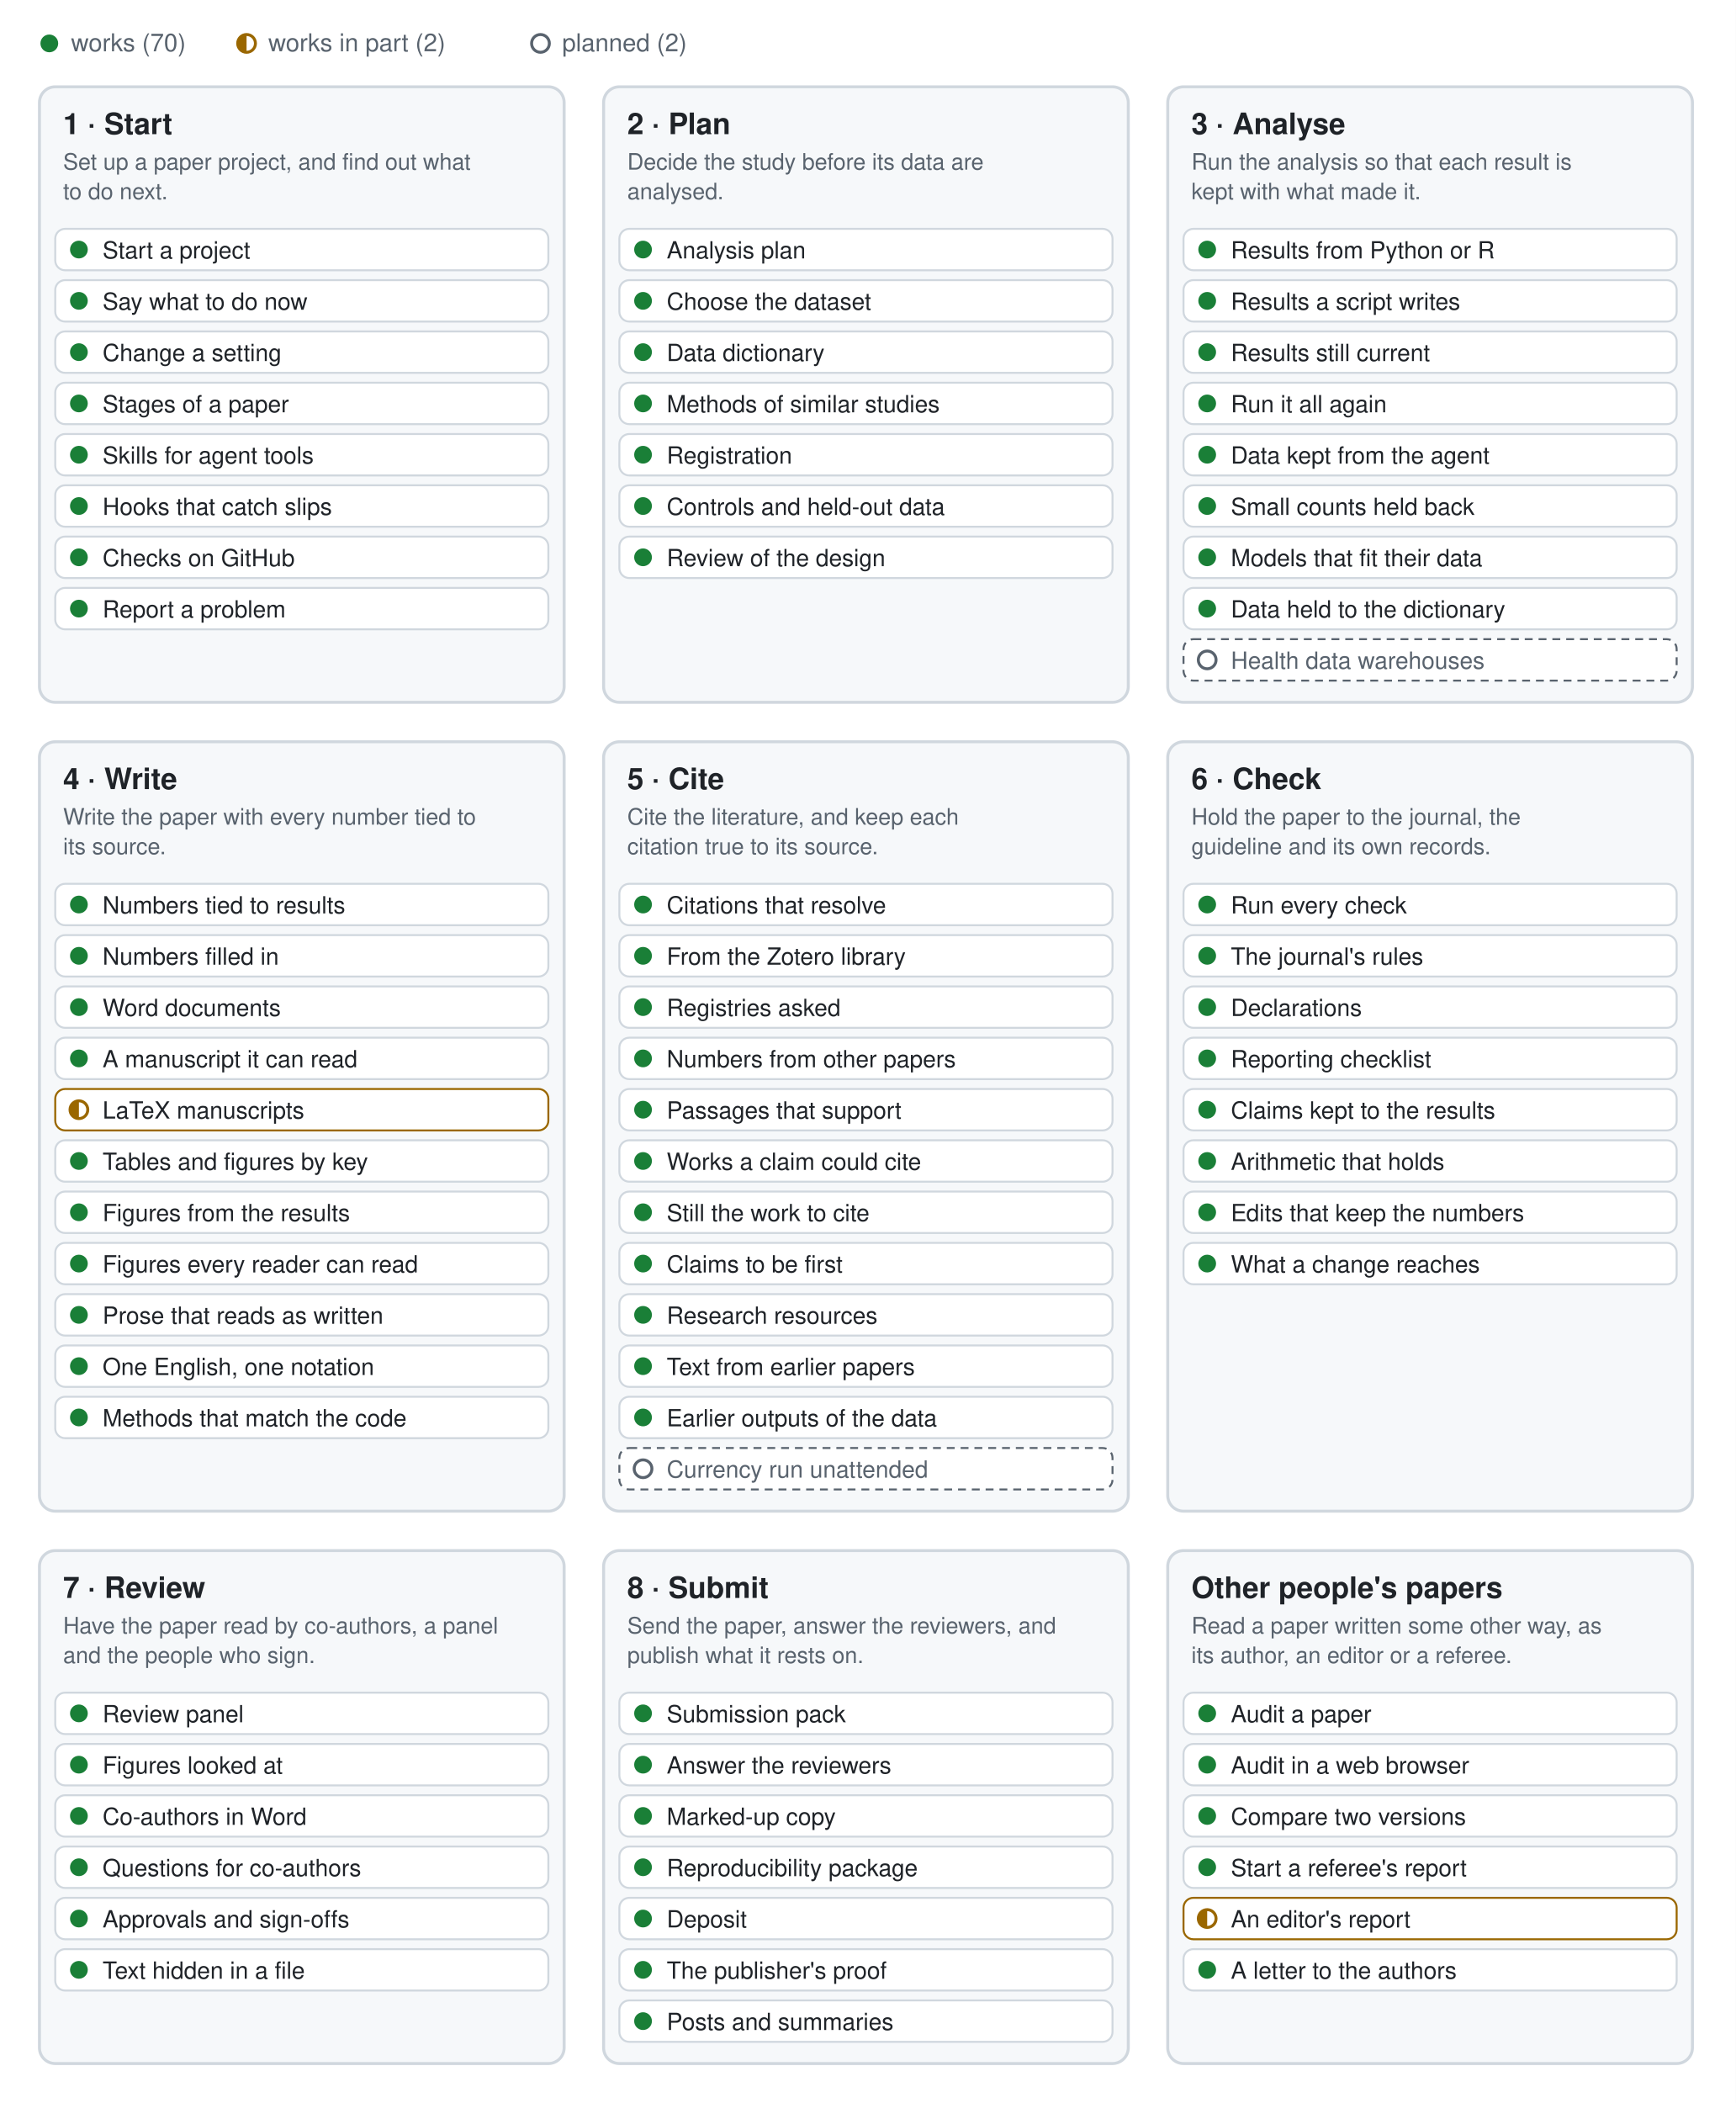
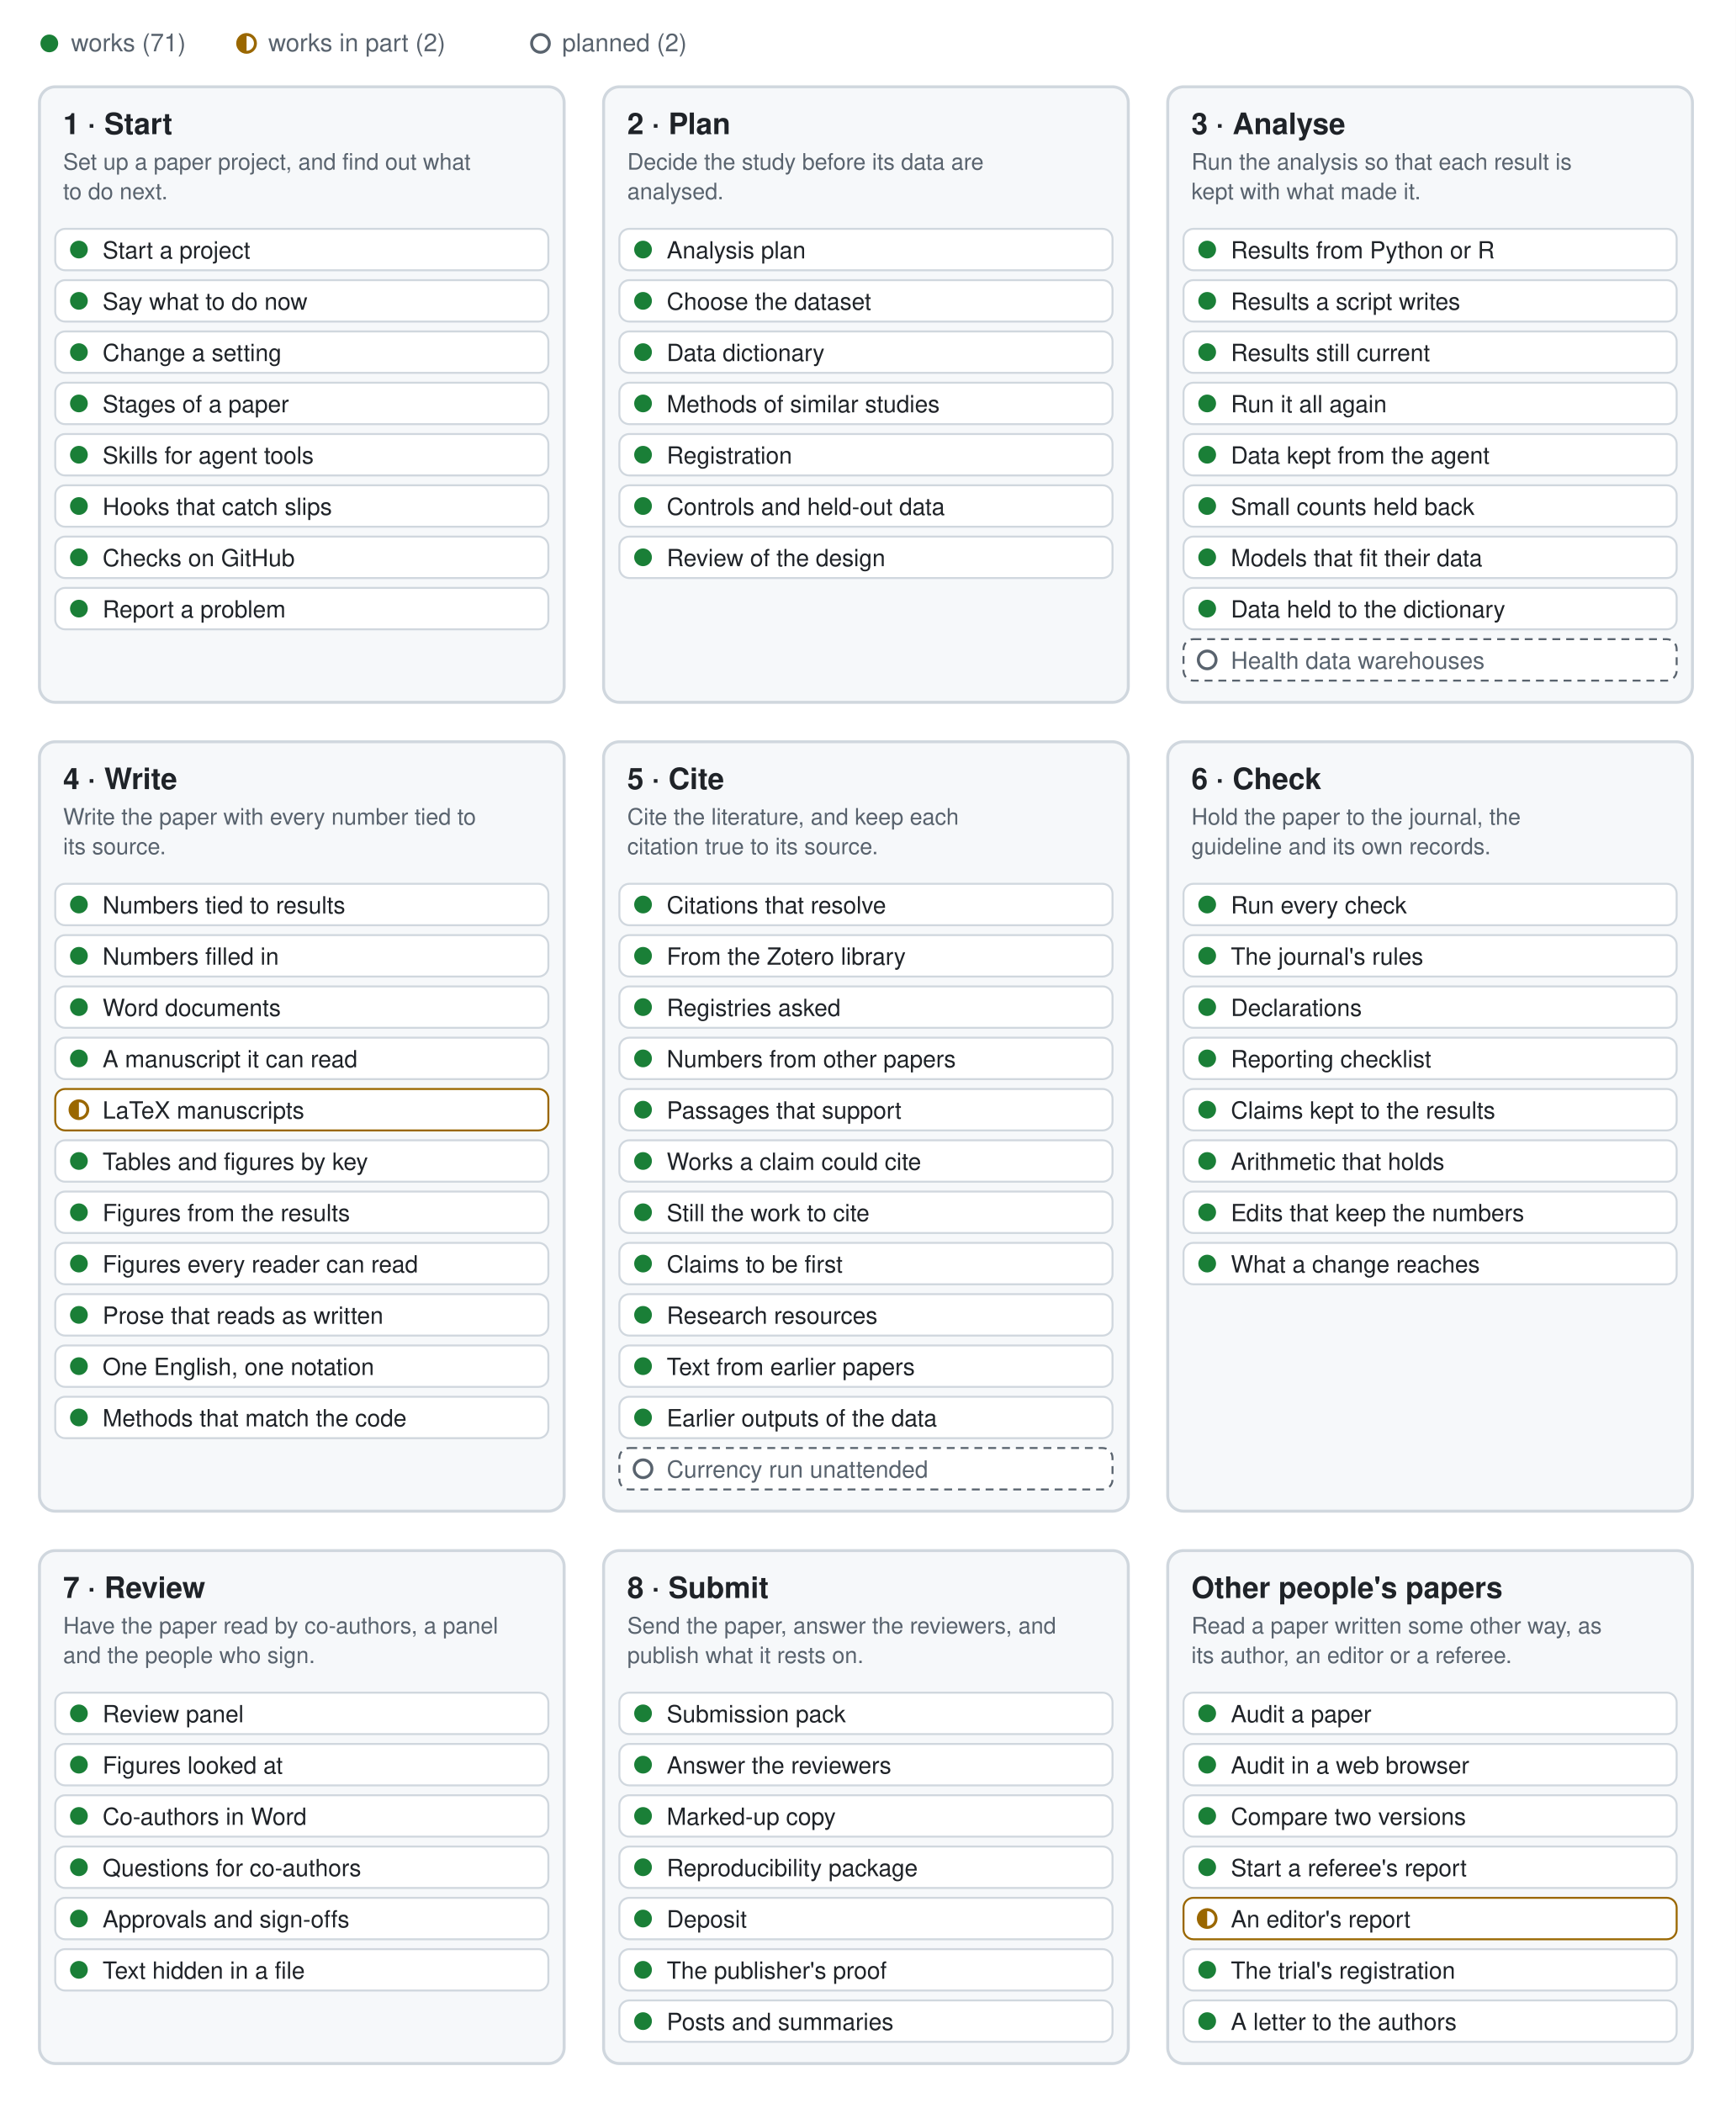
<svg xmlns="http://www.w3.org/2000/svg" viewBox="0 0 880 1066" width="880" height="1066" role="img" font-family="-apple-system, 'Segoe UI', Helvetica, Arial, sans-serif">
  <rect width="880" height="1066" fill="#ffffff" />
  <circle cx="25" cy="22" r="4.5" fill="#1a7f37" />
-   <text x="36" y="26" font-size="12.5" fill="#59636e">works (70)</text>
+   <text x="36" y="26" font-size="12.5" fill="#59636e">works (71)</text>
  <circle cx="125" cy="22" r="4.5" fill="#ffffff" stroke="#9a6700" stroke-width="1.5" />
  <path d="M 125 17.5 A 4.5 4.5 0 0 0 125 26.5 Z" fill="#9a6700" />
  <text x="136" y="26" font-size="12.5" fill="#59636e">works in part (2)</text>
  <circle cx="274" cy="22" r="4.5" fill="#ffffff" stroke="#59636e" stroke-width="1.5" />
  <text x="285" y="26" font-size="12.5" fill="#59636e">planned (2)</text>
  <rect x="20" y="44" width="266" height="312" rx="8" fill="#f6f8fa" stroke="#d0d7de" stroke-width="1.5" />
  <text x="32" y="68" font-size="15" font-weight="600" fill="#1f2328">1 · Start</text>
  <text x="32" y="86" font-size="11.5" fill="#59636e">Set up a paper project, and find out what</text>
  <text x="32" y="101" font-size="11.5" fill="#59636e">to do next.</text>
  <rect x="28" y="116" width="250" height="21" rx="5" fill="#ffffff" stroke="#d0d7de" stroke-width="1" />
  <circle cx="40" cy="126.5" r="4.5" fill="#1a7f37" />
  <text x="52" y="131" font-size="12" fill="#1f2328">Start a project</text>
  <rect x="28" y="142" width="250" height="21" rx="5" fill="#ffffff" stroke="#d0d7de" stroke-width="1" />
  <circle cx="40" cy="152.5" r="4.5" fill="#1a7f37" />
  <text x="52" y="157" font-size="12" fill="#1f2328">Say what to do now</text>
  <rect x="28" y="168" width="250" height="21" rx="5" fill="#ffffff" stroke="#d0d7de" stroke-width="1" />
  <circle cx="40" cy="178.5" r="4.5" fill="#1a7f37" />
  <text x="52" y="183" font-size="12" fill="#1f2328">Change a setting</text>
  <rect x="28" y="194" width="250" height="21" rx="5" fill="#ffffff" stroke="#d0d7de" stroke-width="1" />
  <circle cx="40" cy="204.5" r="4.5" fill="#1a7f37" />
  <text x="52" y="209" font-size="12" fill="#1f2328">Stages of a paper</text>
  <rect x="28" y="220" width="250" height="21" rx="5" fill="#ffffff" stroke="#d0d7de" stroke-width="1" />
  <circle cx="40" cy="230.5" r="4.5" fill="#1a7f37" />
  <text x="52" y="235" font-size="12" fill="#1f2328">Skills for agent tools</text>
  <rect x="28" y="246" width="250" height="21" rx="5" fill="#ffffff" stroke="#d0d7de" stroke-width="1" />
  <circle cx="40" cy="256.5" r="4.5" fill="#1a7f37" />
  <text x="52" y="261" font-size="12" fill="#1f2328">Hooks that catch slips</text>
  <rect x="28" y="272" width="250" height="21" rx="5" fill="#ffffff" stroke="#d0d7de" stroke-width="1" />
  <circle cx="40" cy="282.5" r="4.5" fill="#1a7f37" />
  <text x="52" y="287" font-size="12" fill="#1f2328">Checks on GitHub</text>
  <rect x="28" y="298" width="250" height="21" rx="5" fill="#ffffff" stroke="#d0d7de" stroke-width="1" />
  <circle cx="40" cy="308.5" r="4.5" fill="#1a7f37" />
  <text x="52" y="313" font-size="12" fill="#1f2328">Report a problem</text>
  <rect x="306" y="44" width="266" height="312" rx="8" fill="#f6f8fa" stroke="#d0d7de" stroke-width="1.5" />
  <text x="318" y="68" font-size="15" font-weight="600" fill="#1f2328">2 · Plan</text>
  <text x="318" y="86" font-size="11.5" fill="#59636e">Decide the study before its data are</text>
  <text x="318" y="101" font-size="11.5" fill="#59636e">analysed.</text>
  <rect x="314" y="116" width="250" height="21" rx="5" fill="#ffffff" stroke="#d0d7de" stroke-width="1" />
  <circle cx="326" cy="126.5" r="4.5" fill="#1a7f37" />
  <text x="338" y="131" font-size="12" fill="#1f2328">Analysis plan</text>
  <rect x="314" y="142" width="250" height="21" rx="5" fill="#ffffff" stroke="#d0d7de" stroke-width="1" />
  <circle cx="326" cy="152.5" r="4.5" fill="#1a7f37" />
  <text x="338" y="157" font-size="12" fill="#1f2328">Choose the dataset</text>
  <rect x="314" y="168" width="250" height="21" rx="5" fill="#ffffff" stroke="#d0d7de" stroke-width="1" />
  <circle cx="326" cy="178.5" r="4.5" fill="#1a7f37" />
  <text x="338" y="183" font-size="12" fill="#1f2328">Data dictionary</text>
  <rect x="314" y="194" width="250" height="21" rx="5" fill="#ffffff" stroke="#d0d7de" stroke-width="1" />
  <circle cx="326" cy="204.5" r="4.5" fill="#1a7f37" />
  <text x="338" y="209" font-size="12" fill="#1f2328">Methods of similar studies</text>
  <rect x="314" y="220" width="250" height="21" rx="5" fill="#ffffff" stroke="#d0d7de" stroke-width="1" />
  <circle cx="326" cy="230.5" r="4.5" fill="#1a7f37" />
  <text x="338" y="235" font-size="12" fill="#1f2328">Registration</text>
  <rect x="314" y="246" width="250" height="21" rx="5" fill="#ffffff" stroke="#d0d7de" stroke-width="1" />
  <circle cx="326" cy="256.5" r="4.5" fill="#1a7f37" />
  <text x="338" y="261" font-size="12" fill="#1f2328">Controls and held-out data</text>
  <rect x="314" y="272" width="250" height="21" rx="5" fill="#ffffff" stroke="#d0d7de" stroke-width="1" />
  <circle cx="326" cy="282.5" r="4.5" fill="#1a7f37" />
  <text x="338" y="287" font-size="12" fill="#1f2328">Review of the design</text>
  <rect x="592" y="44" width="266" height="312" rx="8" fill="#f6f8fa" stroke="#d0d7de" stroke-width="1.5" />
  <text x="604" y="68" font-size="15" font-weight="600" fill="#1f2328">3 · Analyse</text>
  <text x="604" y="86" font-size="11.5" fill="#59636e">Run the analysis so that each result is</text>
  <text x="604" y="101" font-size="11.5" fill="#59636e">kept with what made it.</text>
  <rect x="600" y="116" width="250" height="21" rx="5" fill="#ffffff" stroke="#d0d7de" stroke-width="1" />
  <circle cx="612" cy="126.5" r="4.5" fill="#1a7f37" />
  <text x="624" y="131" font-size="12" fill="#1f2328">Results from Python or R</text>
  <rect x="600" y="142" width="250" height="21" rx="5" fill="#ffffff" stroke="#d0d7de" stroke-width="1" />
  <circle cx="612" cy="152.5" r="4.5" fill="#1a7f37" />
  <text x="624" y="157" font-size="12" fill="#1f2328">Results a script writes</text>
  <rect x="600" y="168" width="250" height="21" rx="5" fill="#ffffff" stroke="#d0d7de" stroke-width="1" />
  <circle cx="612" cy="178.5" r="4.5" fill="#1a7f37" />
  <text x="624" y="183" font-size="12" fill="#1f2328">Results still current</text>
  <rect x="600" y="194" width="250" height="21" rx="5" fill="#ffffff" stroke="#d0d7de" stroke-width="1" />
  <circle cx="612" cy="204.5" r="4.5" fill="#1a7f37" />
  <text x="624" y="209" font-size="12" fill="#1f2328">Run it all again</text>
  <rect x="600" y="220" width="250" height="21" rx="5" fill="#ffffff" stroke="#d0d7de" stroke-width="1" />
  <circle cx="612" cy="230.5" r="4.5" fill="#1a7f37" />
  <text x="624" y="235" font-size="12" fill="#1f2328">Data kept from the agent</text>
  <rect x="600" y="246" width="250" height="21" rx="5" fill="#ffffff" stroke="#d0d7de" stroke-width="1" />
  <circle cx="612" cy="256.5" r="4.5" fill="#1a7f37" />
  <text x="624" y="261" font-size="12" fill="#1f2328">Small counts held back</text>
  <rect x="600" y="272" width="250" height="21" rx="5" fill="#ffffff" stroke="#d0d7de" stroke-width="1" />
  <circle cx="612" cy="282.5" r="4.5" fill="#1a7f37" />
  <text x="624" y="287" font-size="12" fill="#1f2328">Models that fit their data</text>
  <rect x="600" y="298" width="250" height="21" rx="5" fill="#ffffff" stroke="#d0d7de" stroke-width="1" />
  <circle cx="612" cy="308.5" r="4.5" fill="#1a7f37" />
  <text x="624" y="313" font-size="12" fill="#1f2328">Data held to the dictionary</text>
  <rect x="600" y="324" width="250" height="21" rx="5" fill="#ffffff" stroke="#59636e" stroke-width="1" stroke-dasharray="4 3" />
  <circle cx="612" cy="334.5" r="4.5" fill="#ffffff" stroke="#59636e" stroke-width="1.5" />
  <text x="624" y="339" font-size="12" fill="#59636e">Health data warehouses</text>
  <rect x="20" y="376" width="266" height="390" rx="8" fill="#f6f8fa" stroke="#d0d7de" stroke-width="1.5" />
  <text x="32" y="400" font-size="15" font-weight="600" fill="#1f2328">4 · Write</text>
  <text x="32" y="418" font-size="11.5" fill="#59636e">Write the paper with every number tied to</text>
  <text x="32" y="433" font-size="11.5" fill="#59636e">its source.</text>
  <rect x="28" y="448" width="250" height="21" rx="5" fill="#ffffff" stroke="#d0d7de" stroke-width="1" />
  <circle cx="40" cy="458.5" r="4.5" fill="#1a7f37" />
  <text x="52" y="463" font-size="12" fill="#1f2328">Numbers tied to results</text>
  <rect x="28" y="474" width="250" height="21" rx="5" fill="#ffffff" stroke="#d0d7de" stroke-width="1" />
  <circle cx="40" cy="484.5" r="4.5" fill="#1a7f37" />
  <text x="52" y="489" font-size="12" fill="#1f2328">Numbers filled in</text>
  <rect x="28" y="500" width="250" height="21" rx="5" fill="#ffffff" stroke="#d0d7de" stroke-width="1" />
  <circle cx="40" cy="510.5" r="4.5" fill="#1a7f37" />
  <text x="52" y="515" font-size="12" fill="#1f2328">Word documents</text>
  <rect x="28" y="526" width="250" height="21" rx="5" fill="#ffffff" stroke="#d0d7de" stroke-width="1" />
  <circle cx="40" cy="536.5" r="4.5" fill="#1a7f37" />
  <text x="52" y="541" font-size="12" fill="#1f2328">A manuscript it can read</text>
  <rect x="28" y="552" width="250" height="21" rx="5" fill="#ffffff" stroke="#9a6700" stroke-width="1" />
  <circle cx="40" cy="562.5" r="4.5" fill="#ffffff" stroke="#9a6700" stroke-width="1.5" />
  <path d="M 40 558.0 A 4.5 4.5 0 0 0 40 567.0 Z" fill="#9a6700" />
  <text x="52" y="567" font-size="12" fill="#1f2328">LaTeX manuscripts</text>
  <rect x="28" y="578" width="250" height="21" rx="5" fill="#ffffff" stroke="#d0d7de" stroke-width="1" />
  <circle cx="40" cy="588.5" r="4.5" fill="#1a7f37" />
  <text x="52" y="593" font-size="12" fill="#1f2328">Tables and figures by key</text>
  <rect x="28" y="604" width="250" height="21" rx="5" fill="#ffffff" stroke="#d0d7de" stroke-width="1" />
  <circle cx="40" cy="614.5" r="4.5" fill="#1a7f37" />
  <text x="52" y="619" font-size="12" fill="#1f2328">Figures from the results</text>
  <rect x="28" y="630" width="250" height="21" rx="5" fill="#ffffff" stroke="#d0d7de" stroke-width="1" />
  <circle cx="40" cy="640.5" r="4.5" fill="#1a7f37" />
  <text x="52" y="645" font-size="12" fill="#1f2328">Figures every reader can read</text>
  <rect x="28" y="656" width="250" height="21" rx="5" fill="#ffffff" stroke="#d0d7de" stroke-width="1" />
  <circle cx="40" cy="666.5" r="4.5" fill="#1a7f37" />
  <text x="52" y="671" font-size="12" fill="#1f2328">Prose that reads as written</text>
  <rect x="28" y="682" width="250" height="21" rx="5" fill="#ffffff" stroke="#d0d7de" stroke-width="1" />
  <circle cx="40" cy="692.5" r="4.5" fill="#1a7f37" />
  <text x="52" y="697" font-size="12" fill="#1f2328">One English, one notation</text>
  <rect x="28" y="708" width="250" height="21" rx="5" fill="#ffffff" stroke="#d0d7de" stroke-width="1" />
  <circle cx="40" cy="718.5" r="4.5" fill="#1a7f37" />
  <text x="52" y="723" font-size="12" fill="#1f2328">Methods that match the code</text>
  <rect x="306" y="376" width="266" height="390" rx="8" fill="#f6f8fa" stroke="#d0d7de" stroke-width="1.5" />
  <text x="318" y="400" font-size="15" font-weight="600" fill="#1f2328">5 · Cite</text>
  <text x="318" y="418" font-size="11.5" fill="#59636e">Cite the literature, and keep each</text>
  <text x="318" y="433" font-size="11.5" fill="#59636e">citation true to its source.</text>
  <rect x="314" y="448" width="250" height="21" rx="5" fill="#ffffff" stroke="#d0d7de" stroke-width="1" />
  <circle cx="326" cy="458.5" r="4.5" fill="#1a7f37" />
  <text x="338" y="463" font-size="12" fill="#1f2328">Citations that resolve</text>
  <rect x="314" y="474" width="250" height="21" rx="5" fill="#ffffff" stroke="#d0d7de" stroke-width="1" />
  <circle cx="326" cy="484.5" r="4.5" fill="#1a7f37" />
  <text x="338" y="489" font-size="12" fill="#1f2328">From the Zotero library</text>
  <rect x="314" y="500" width="250" height="21" rx="5" fill="#ffffff" stroke="#d0d7de" stroke-width="1" />
  <circle cx="326" cy="510.5" r="4.5" fill="#1a7f37" />
  <text x="338" y="515" font-size="12" fill="#1f2328">Registries asked</text>
  <rect x="314" y="526" width="250" height="21" rx="5" fill="#ffffff" stroke="#d0d7de" stroke-width="1" />
  <circle cx="326" cy="536.5" r="4.5" fill="#1a7f37" />
  <text x="338" y="541" font-size="12" fill="#1f2328">Numbers from other papers</text>
  <rect x="314" y="552" width="250" height="21" rx="5" fill="#ffffff" stroke="#d0d7de" stroke-width="1" />
  <circle cx="326" cy="562.5" r="4.5" fill="#1a7f37" />
  <text x="338" y="567" font-size="12" fill="#1f2328">Passages that support</text>
  <rect x="314" y="578" width="250" height="21" rx="5" fill="#ffffff" stroke="#d0d7de" stroke-width="1" />
  <circle cx="326" cy="588.5" r="4.5" fill="#1a7f37" />
  <text x="338" y="593" font-size="12" fill="#1f2328">Works a claim could cite</text>
  <rect x="314" y="604" width="250" height="21" rx="5" fill="#ffffff" stroke="#d0d7de" stroke-width="1" />
  <circle cx="326" cy="614.5" r="4.5" fill="#1a7f37" />
  <text x="338" y="619" font-size="12" fill="#1f2328">Still the work to cite</text>
  <rect x="314" y="630" width="250" height="21" rx="5" fill="#ffffff" stroke="#d0d7de" stroke-width="1" />
  <circle cx="326" cy="640.5" r="4.5" fill="#1a7f37" />
  <text x="338" y="645" font-size="12" fill="#1f2328">Claims to be first</text>
  <rect x="314" y="656" width="250" height="21" rx="5" fill="#ffffff" stroke="#d0d7de" stroke-width="1" />
  <circle cx="326" cy="666.5" r="4.5" fill="#1a7f37" />
  <text x="338" y="671" font-size="12" fill="#1f2328">Research resources</text>
  <rect x="314" y="682" width="250" height="21" rx="5" fill="#ffffff" stroke="#d0d7de" stroke-width="1" />
  <circle cx="326" cy="692.5" r="4.5" fill="#1a7f37" />
  <text x="338" y="697" font-size="12" fill="#1f2328">Text from earlier papers</text>
  <rect x="314" y="708" width="250" height="21" rx="5" fill="#ffffff" stroke="#d0d7de" stroke-width="1" />
  <circle cx="326" cy="718.5" r="4.5" fill="#1a7f37" />
  <text x="338" y="723" font-size="12" fill="#1f2328">Earlier outputs of the data</text>
  <rect x="314" y="734" width="250" height="21" rx="5" fill="#ffffff" stroke="#59636e" stroke-width="1" stroke-dasharray="4 3" />
  <circle cx="326" cy="744.5" r="4.5" fill="#ffffff" stroke="#59636e" stroke-width="1.5" />
  <text x="338" y="749" font-size="12" fill="#59636e">Currency run unattended</text>
  <rect x="592" y="376" width="266" height="390" rx="8" fill="#f6f8fa" stroke="#d0d7de" stroke-width="1.5" />
  <text x="604" y="400" font-size="15" font-weight="600" fill="#1f2328">6 · Check</text>
  <text x="604" y="418" font-size="11.5" fill="#59636e">Hold the paper to the journal, the</text>
  <text x="604" y="433" font-size="11.5" fill="#59636e">guideline and its own records.</text>
  <rect x="600" y="448" width="250" height="21" rx="5" fill="#ffffff" stroke="#d0d7de" stroke-width="1" />
  <circle cx="612" cy="458.5" r="4.5" fill="#1a7f37" />
  <text x="624" y="463" font-size="12" fill="#1f2328">Run every check</text>
  <rect x="600" y="474" width="250" height="21" rx="5" fill="#ffffff" stroke="#d0d7de" stroke-width="1" />
  <circle cx="612" cy="484.5" r="4.5" fill="#1a7f37" />
  <text x="624" y="489" font-size="12" fill="#1f2328">The journal's rules</text>
  <rect x="600" y="500" width="250" height="21" rx="5" fill="#ffffff" stroke="#d0d7de" stroke-width="1" />
  <circle cx="612" cy="510.5" r="4.5" fill="#1a7f37" />
  <text x="624" y="515" font-size="12" fill="#1f2328">Declarations</text>
  <rect x="600" y="526" width="250" height="21" rx="5" fill="#ffffff" stroke="#d0d7de" stroke-width="1" />
  <circle cx="612" cy="536.5" r="4.5" fill="#1a7f37" />
  <text x="624" y="541" font-size="12" fill="#1f2328">Reporting checklist</text>
  <rect x="600" y="552" width="250" height="21" rx="5" fill="#ffffff" stroke="#d0d7de" stroke-width="1" />
  <circle cx="612" cy="562.5" r="4.5" fill="#1a7f37" />
  <text x="624" y="567" font-size="12" fill="#1f2328">Claims kept to the results</text>
  <rect x="600" y="578" width="250" height="21" rx="5" fill="#ffffff" stroke="#d0d7de" stroke-width="1" />
  <circle cx="612" cy="588.5" r="4.5" fill="#1a7f37" />
  <text x="624" y="593" font-size="12" fill="#1f2328">Arithmetic that holds</text>
  <rect x="600" y="604" width="250" height="21" rx="5" fill="#ffffff" stroke="#d0d7de" stroke-width="1" />
  <circle cx="612" cy="614.5" r="4.5" fill="#1a7f37" />
  <text x="624" y="619" font-size="12" fill="#1f2328">Edits that keep the numbers</text>
  <rect x="600" y="630" width="250" height="21" rx="5" fill="#ffffff" stroke="#d0d7de" stroke-width="1" />
  <circle cx="612" cy="640.5" r="4.5" fill="#1a7f37" />
  <text x="624" y="645" font-size="12" fill="#1f2328">What a change reaches</text>
  <rect x="20" y="786" width="266" height="260" rx="8" fill="#f6f8fa" stroke="#d0d7de" stroke-width="1.5" />
  <text x="32" y="810" font-size="15" font-weight="600" fill="#1f2328">7 · Review</text>
  <text x="32" y="828" font-size="11.5" fill="#59636e">Have the paper read by co-authors, a panel</text>
  <text x="32" y="843" font-size="11.5" fill="#59636e">and the people who sign.</text>
  <rect x="28" y="858" width="250" height="21" rx="5" fill="#ffffff" stroke="#d0d7de" stroke-width="1" />
  <circle cx="40" cy="868.5" r="4.5" fill="#1a7f37" />
  <text x="52" y="873" font-size="12" fill="#1f2328">Review panel</text>
  <rect x="28" y="884" width="250" height="21" rx="5" fill="#ffffff" stroke="#d0d7de" stroke-width="1" />
  <circle cx="40" cy="894.5" r="4.5" fill="#1a7f37" />
  <text x="52" y="899" font-size="12" fill="#1f2328">Figures looked at</text>
  <rect x="28" y="910" width="250" height="21" rx="5" fill="#ffffff" stroke="#d0d7de" stroke-width="1" />
  <circle cx="40" cy="920.5" r="4.5" fill="#1a7f37" />
  <text x="52" y="925" font-size="12" fill="#1f2328">Co-authors in Word</text>
  <rect x="28" y="936" width="250" height="21" rx="5" fill="#ffffff" stroke="#d0d7de" stroke-width="1" />
  <circle cx="40" cy="946.5" r="4.5" fill="#1a7f37" />
  <text x="52" y="951" font-size="12" fill="#1f2328">Questions for co-authors</text>
  <rect x="28" y="962" width="250" height="21" rx="5" fill="#ffffff" stroke="#d0d7de" stroke-width="1" />
  <circle cx="40" cy="972.5" r="4.5" fill="#1a7f37" />
  <text x="52" y="977" font-size="12" fill="#1f2328">Approvals and sign-offs</text>
  <rect x="28" y="988" width="250" height="21" rx="5" fill="#ffffff" stroke="#d0d7de" stroke-width="1" />
  <circle cx="40" cy="998.5" r="4.5" fill="#1a7f37" />
  <text x="52" y="1003" font-size="12" fill="#1f2328">Text hidden in a file</text>
  <rect x="306" y="786" width="266" height="260" rx="8" fill="#f6f8fa" stroke="#d0d7de" stroke-width="1.5" />
  <text x="318" y="810" font-size="15" font-weight="600" fill="#1f2328">8 · Submit</text>
  <text x="318" y="828" font-size="11.5" fill="#59636e">Send the paper, answer the reviewers, and</text>
  <text x="318" y="843" font-size="11.5" fill="#59636e">publish what it rests on.</text>
  <rect x="314" y="858" width="250" height="21" rx="5" fill="#ffffff" stroke="#d0d7de" stroke-width="1" />
  <circle cx="326" cy="868.5" r="4.5" fill="#1a7f37" />
  <text x="338" y="873" font-size="12" fill="#1f2328">Submission pack</text>
  <rect x="314" y="884" width="250" height="21" rx="5" fill="#ffffff" stroke="#d0d7de" stroke-width="1" />
  <circle cx="326" cy="894.5" r="4.5" fill="#1a7f37" />
  <text x="338" y="899" font-size="12" fill="#1f2328">Answer the reviewers</text>
  <rect x="314" y="910" width="250" height="21" rx="5" fill="#ffffff" stroke="#d0d7de" stroke-width="1" />
  <circle cx="326" cy="920.5" r="4.5" fill="#1a7f37" />
  <text x="338" y="925" font-size="12" fill="#1f2328">Marked-up copy</text>
  <rect x="314" y="936" width="250" height="21" rx="5" fill="#ffffff" stroke="#d0d7de" stroke-width="1" />
  <circle cx="326" cy="946.5" r="4.5" fill="#1a7f37" />
  <text x="338" y="951" font-size="12" fill="#1f2328">Reproducibility package</text>
  <rect x="314" y="962" width="250" height="21" rx="5" fill="#ffffff" stroke="#d0d7de" stroke-width="1" />
  <circle cx="326" cy="972.5" r="4.5" fill="#1a7f37" />
  <text x="338" y="977" font-size="12" fill="#1f2328">Deposit</text>
  <rect x="314" y="988" width="250" height="21" rx="5" fill="#ffffff" stroke="#d0d7de" stroke-width="1" />
  <circle cx="326" cy="998.5" r="4.5" fill="#1a7f37" />
  <text x="338" y="1003" font-size="12" fill="#1f2328">The publisher's proof</text>
  <rect x="314" y="1014" width="250" height="21" rx="5" fill="#ffffff" stroke="#d0d7de" stroke-width="1" />
  <circle cx="326" cy="1024.5" r="4.5" fill="#1a7f37" />
  <text x="338" y="1029" font-size="12" fill="#1f2328">Posts and summaries</text>
  <rect x="592" y="786" width="266" height="260" rx="8" fill="#f6f8fa" stroke="#d0d7de" stroke-width="1.5" />
  <text x="604" y="810" font-size="15" font-weight="600" fill="#1f2328">Other people's papers</text>
  <text x="604" y="828" font-size="11.5" fill="#59636e">Read a paper written some other way, as</text>
  <text x="604" y="843" font-size="11.5" fill="#59636e">its author, an editor or a referee.</text>
  <rect x="600" y="858" width="250" height="21" rx="5" fill="#ffffff" stroke="#d0d7de" stroke-width="1" />
  <circle cx="612" cy="868.5" r="4.5" fill="#1a7f37" />
  <text x="624" y="873" font-size="12" fill="#1f2328">Audit a paper</text>
  <rect x="600" y="884" width="250" height="21" rx="5" fill="#ffffff" stroke="#d0d7de" stroke-width="1" />
  <circle cx="612" cy="894.5" r="4.5" fill="#1a7f37" />
  <text x="624" y="899" font-size="12" fill="#1f2328">Audit in a web browser</text>
  <rect x="600" y="910" width="250" height="21" rx="5" fill="#ffffff" stroke="#d0d7de" stroke-width="1" />
  <circle cx="612" cy="920.5" r="4.5" fill="#1a7f37" />
  <text x="624" y="925" font-size="12" fill="#1f2328">Compare two versions</text>
  <rect x="600" y="936" width="250" height="21" rx="5" fill="#ffffff" stroke="#d0d7de" stroke-width="1" />
  <circle cx="612" cy="946.5" r="4.5" fill="#1a7f37" />
  <text x="624" y="951" font-size="12" fill="#1f2328">Start a referee's report</text>
  <rect x="600" y="962" width="250" height="21" rx="5" fill="#ffffff" stroke="#9a6700" stroke-width="1" />
  <circle cx="612" cy="972.5" r="4.5" fill="#ffffff" stroke="#9a6700" stroke-width="1.5" />
  <path d="M 612 968.0 A 4.5 4.5 0 0 0 612 977.0 Z" fill="#9a6700" />
  <text x="624" y="977" font-size="12" fill="#1f2328">An editor's report</text>
  <rect x="600" y="988" width="250" height="21" rx="5" fill="#ffffff" stroke="#d0d7de" stroke-width="1" />
  <circle cx="612" cy="998.5" r="4.5" fill="#1a7f37" />
-   <text x="624" y="1003" font-size="12" fill="#1f2328">A letter to the authors</text>
+   <text x="624" y="1003" font-size="12" fill="#1f2328">The trial's registration</text>
+   <rect x="600" y="1014" width="250" height="21" rx="5" fill="#ffffff" stroke="#d0d7de" stroke-width="1" />
+   <circle cx="612" cy="1024.5" r="4.5" fill="#1a7f37" />
+   <text x="624" y="1029" font-size="12" fill="#1f2328">A letter to the authors</text>
</svg>
